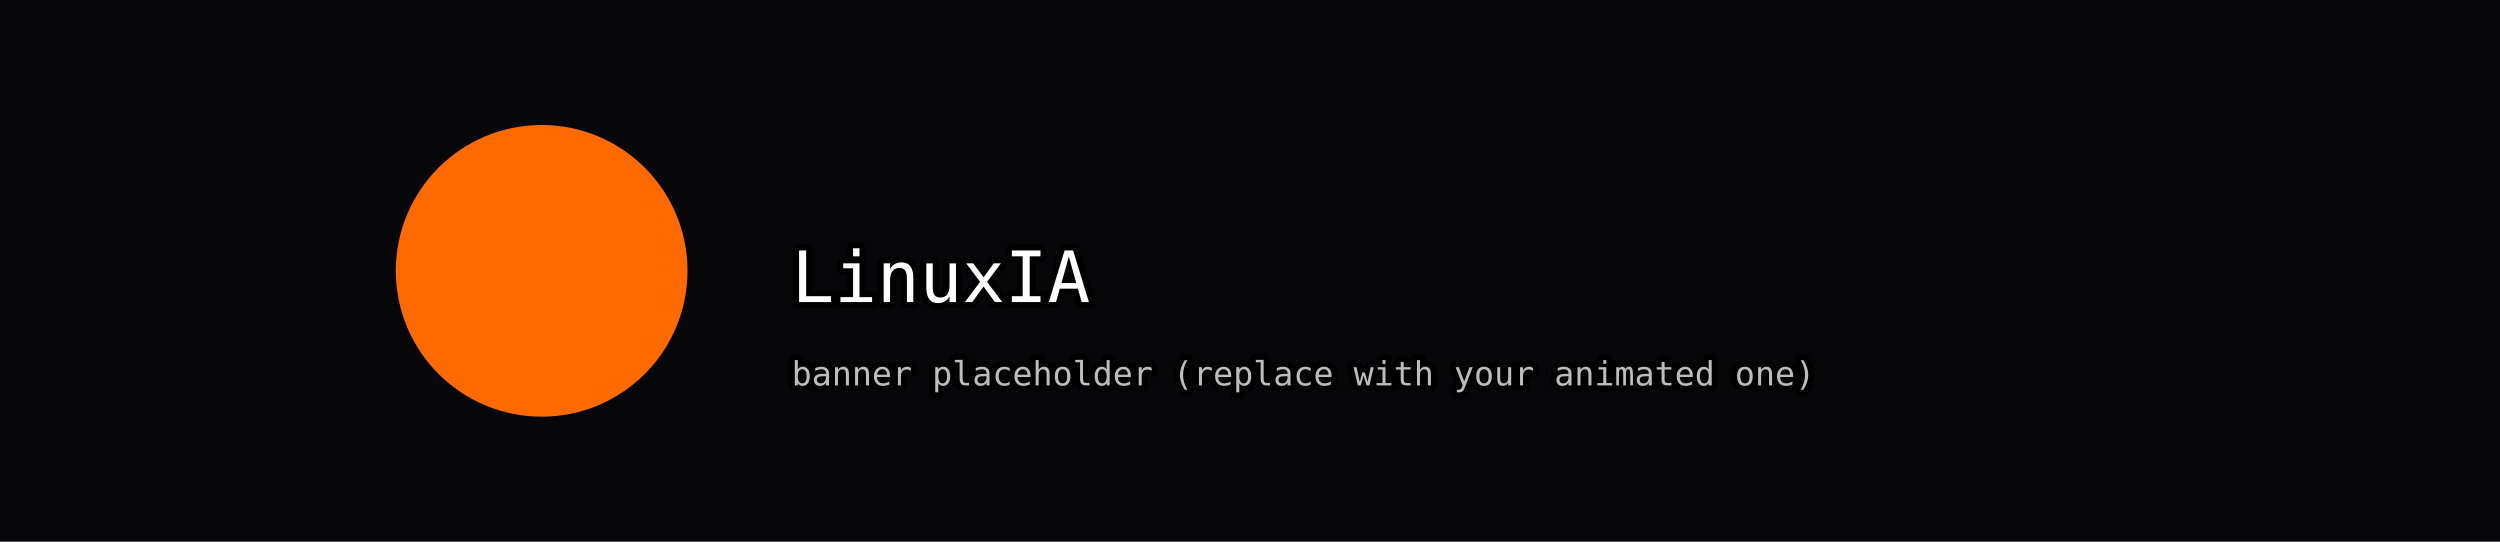
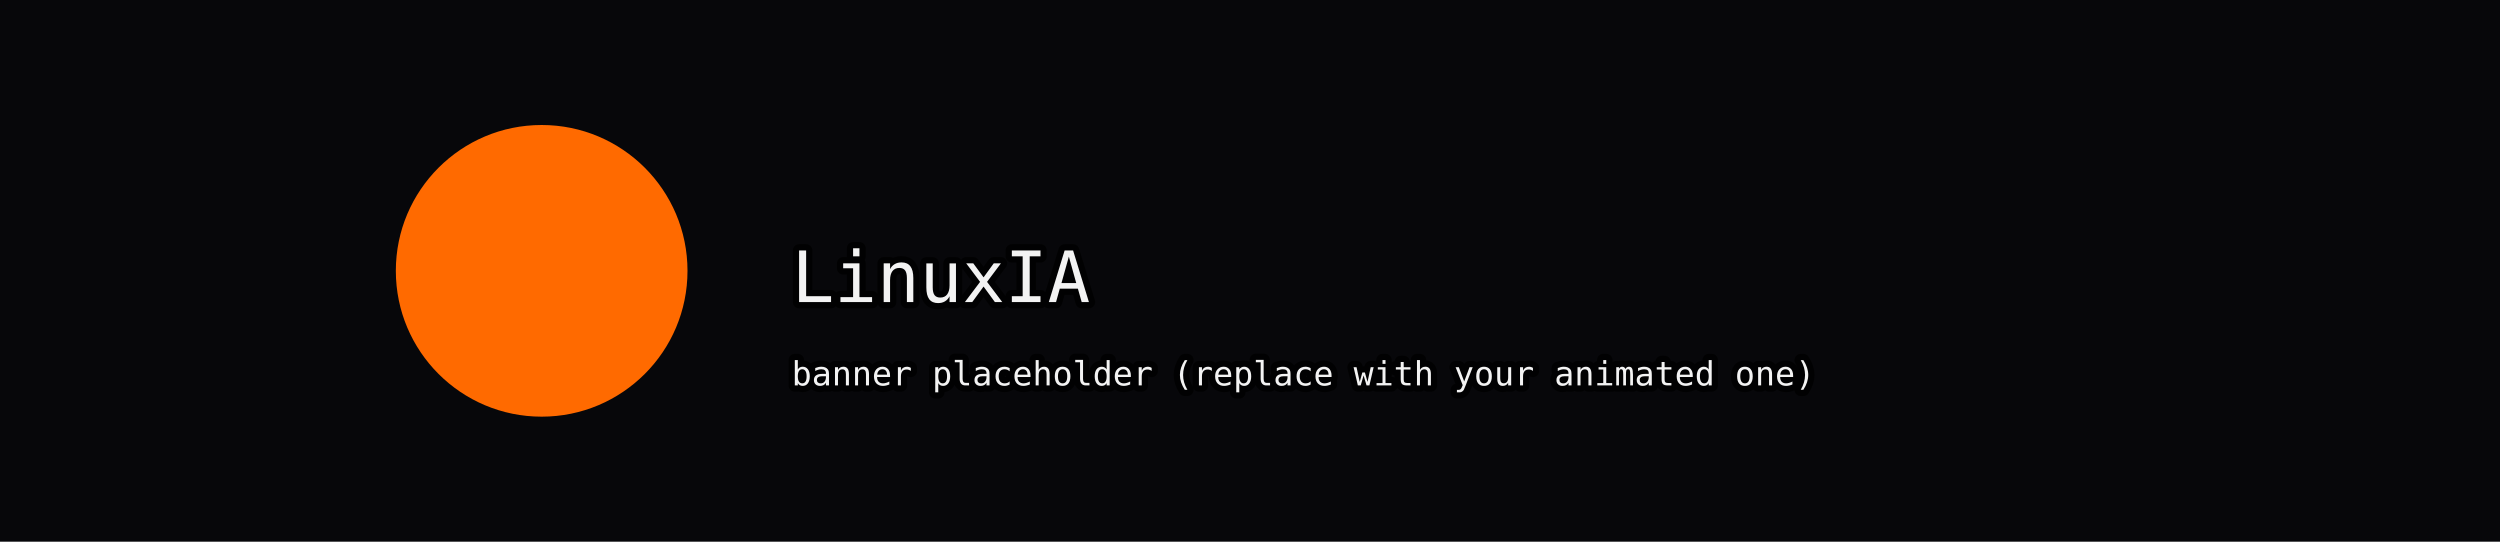
<svg xmlns="http://www.w3.org/2000/svg" width="1200" height="260" viewBox="0 0 1200 260">
+   <style>
+   .linuxia-label-contrast {
+     fill: #ffffff;
+     stroke: #000000;
+     stroke-width: 8;
+     paint-order: stroke;
+     stroke-linejoin: round;
+     opacity: 0.95;
+   }
+ </style>
  <style>
  .label { paint-order: stroke fill; stroke: rgba(0,0,0,0.85); stroke-width: 6px; stroke-linejoin: round; }
</style>
  <rect width="1200" height="260" fill="#07070a" />
  <circle cx="260" cy="130" r="70" fill="#ff6a00" />
-   <text x="380" y="145" fill="#ffffff" font-family="monospace" font-size="34" class="label">LinuxIA</text>
-   <text x="380" y="185" fill="#bdbdbd" font-family="monospace" font-size="16" class="label">banner placeholder (replace with your animated one)</text>
+   <text x="380" y="145" fill="#ffffff" font-family="monospace" font-size="34" class="label linuxia-label-contrast">LinuxIA</text>
+   <text x="380" y="185" fill="#bdbdbd" font-family="monospace" font-size="16" class="label linuxia-label-contrast">banner placeholder (replace with your animated one)</text>
</svg>
